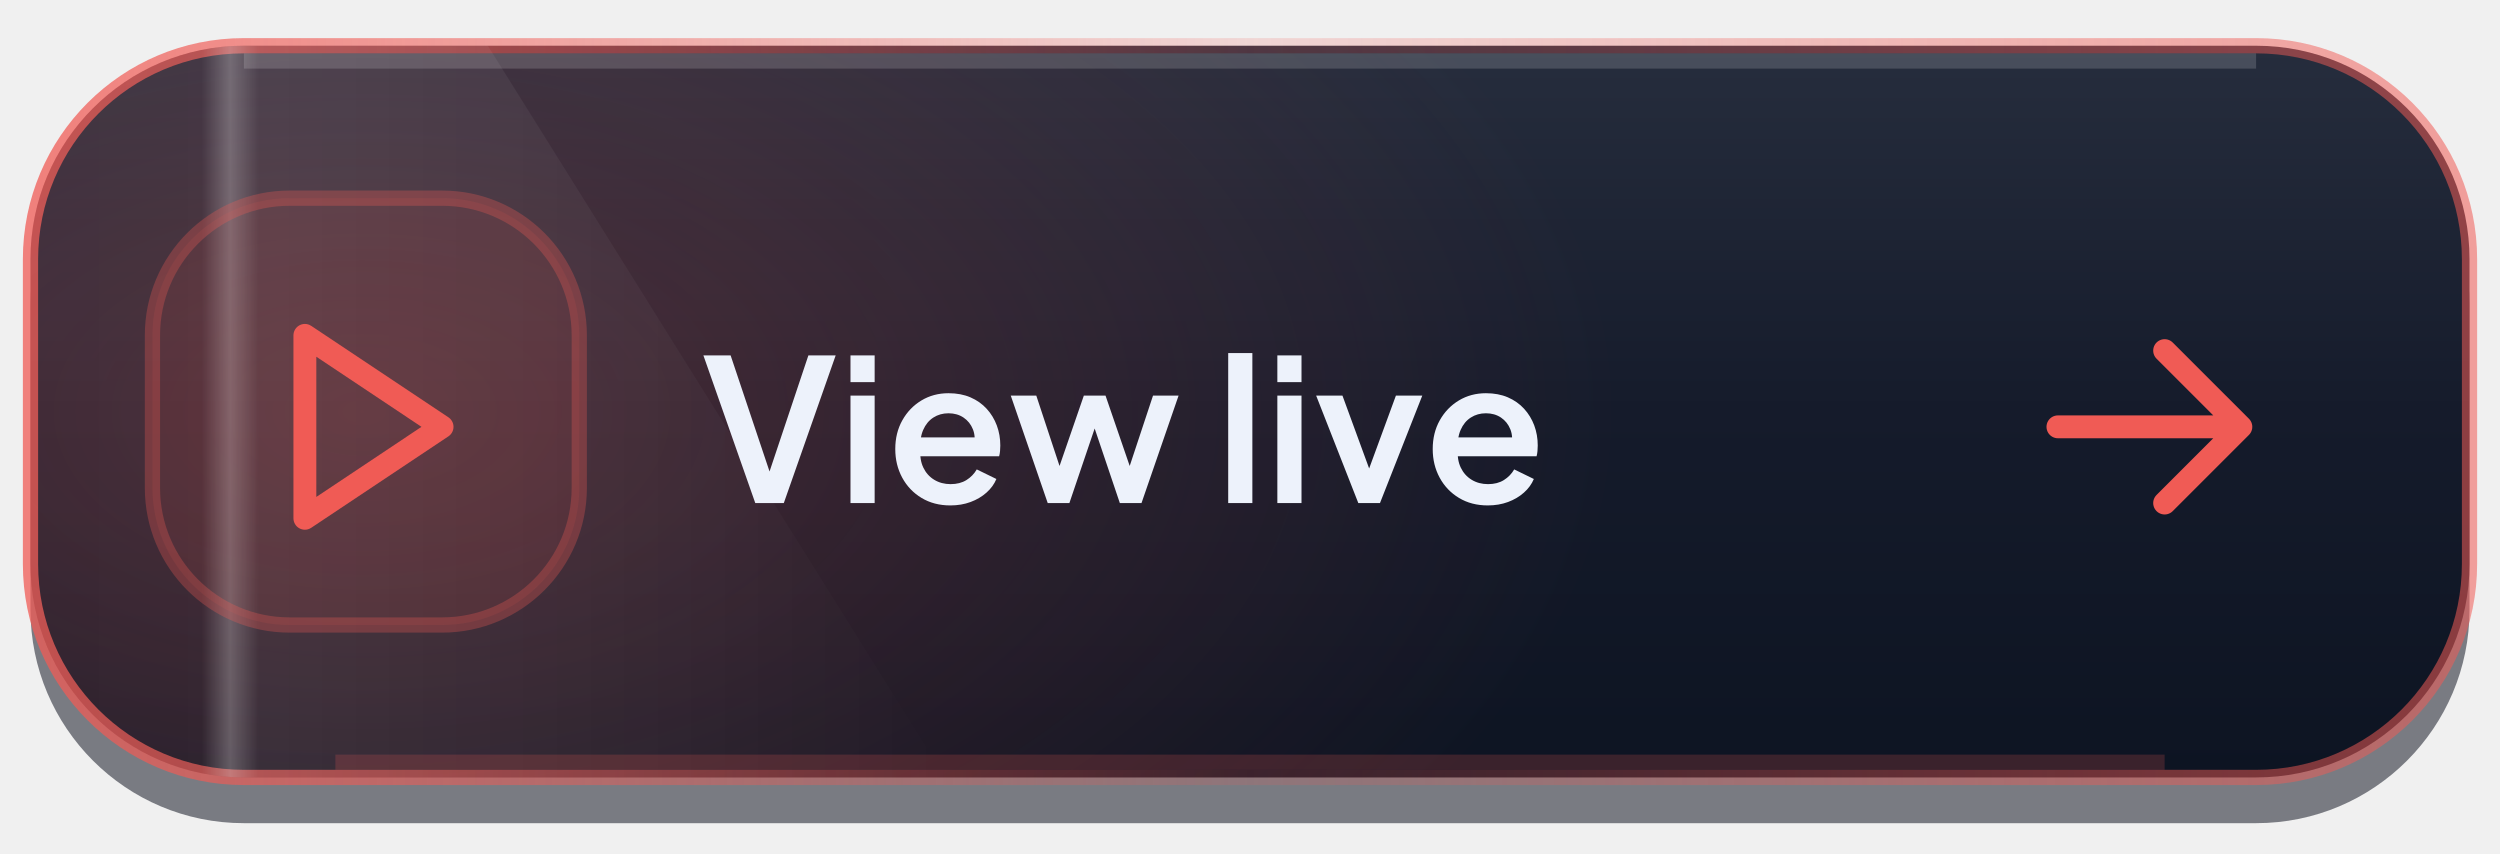
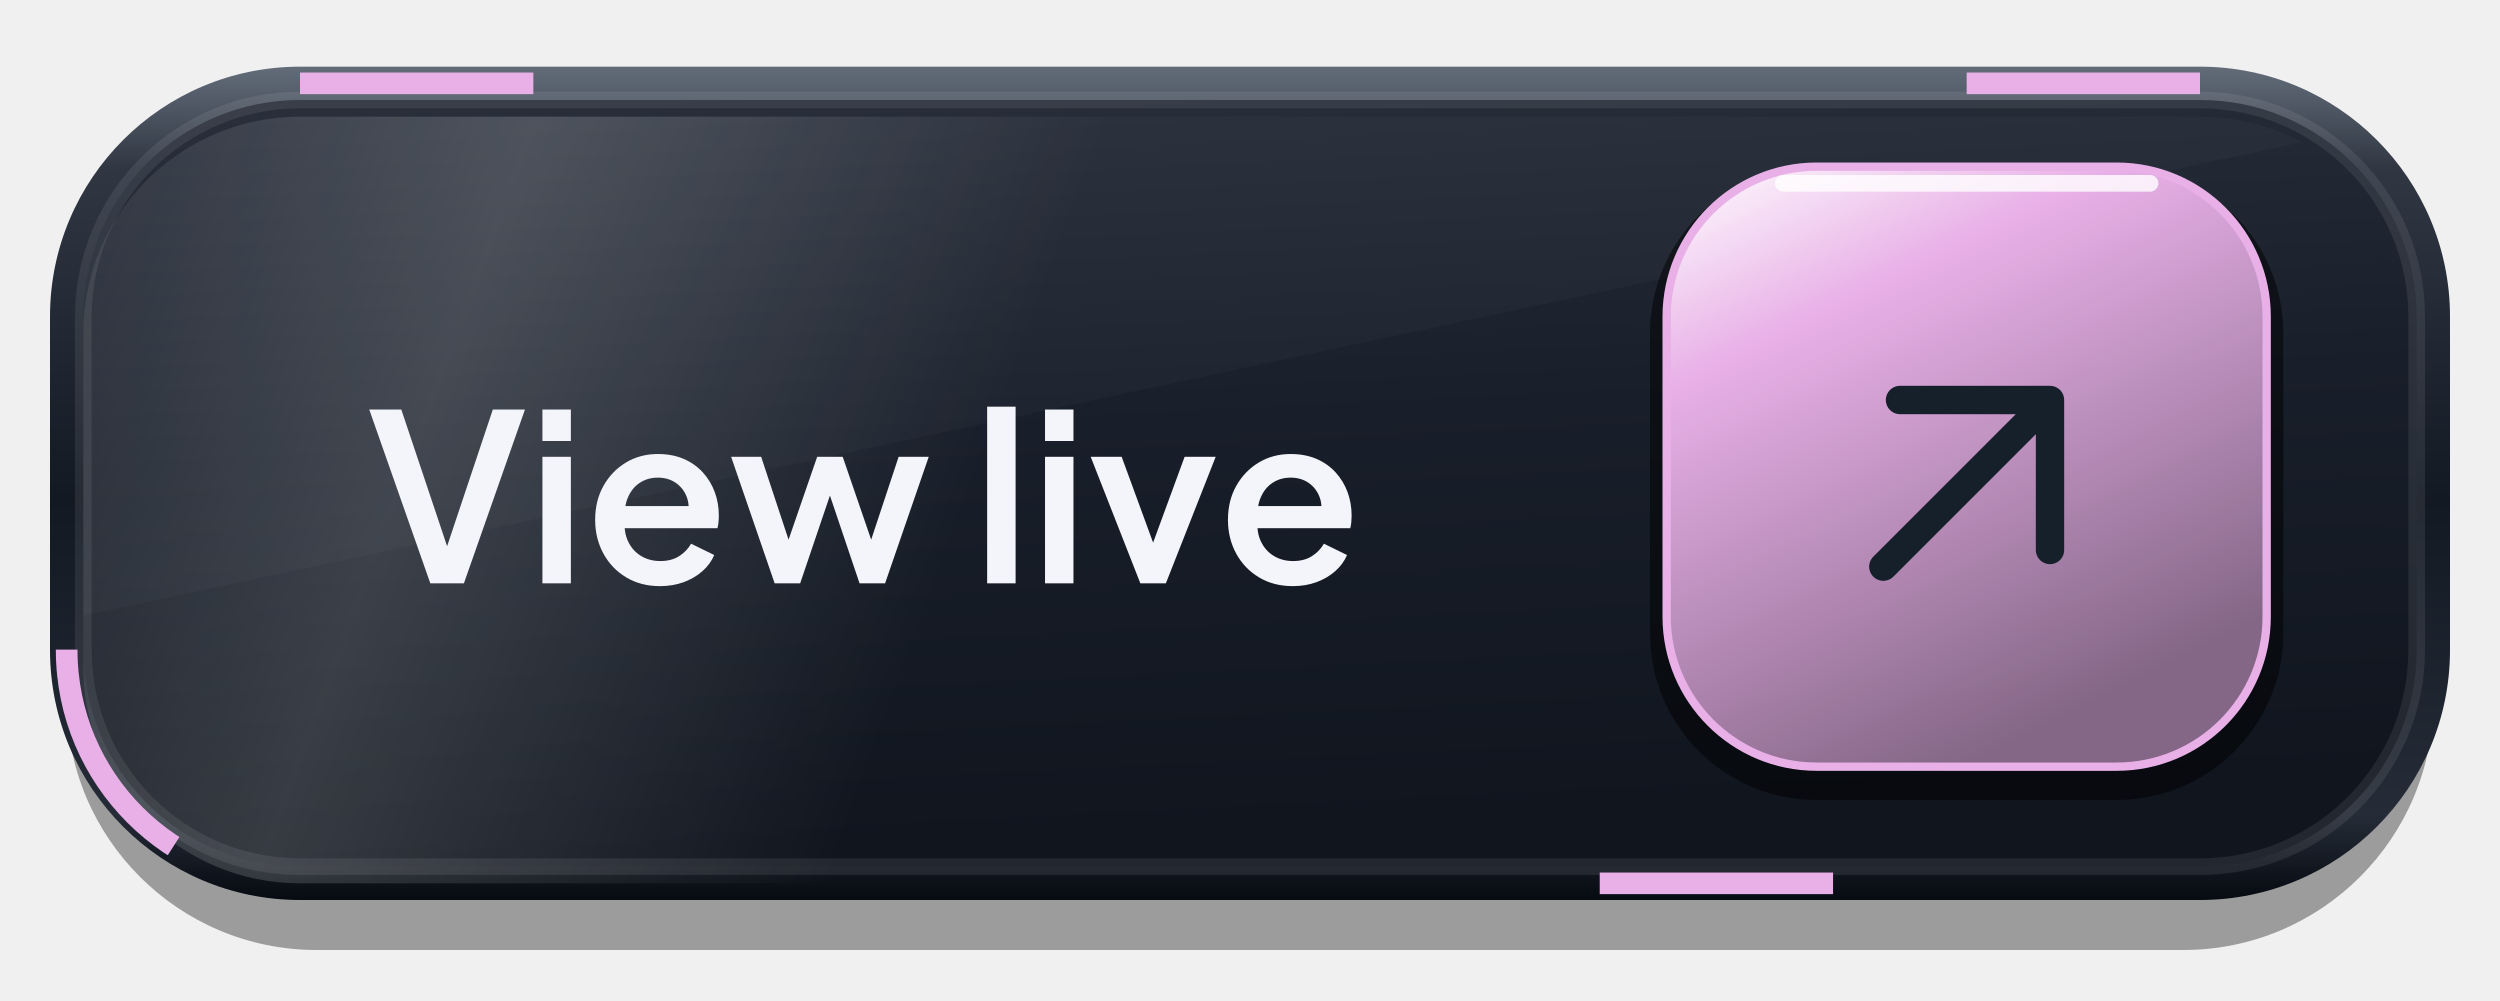
- <svg xmlns="http://www.w3.org/2000/svg" width="164" height="56" viewBox="0 0 164 56" role="img">
+ <svg xmlns="http://www.w3.org/2000/svg" width="150" height="60" viewBox="0 0 150 60" role="img" aria-label="View live">
  <defs>
-     <linearGradient id="surface" x1="0" y1="0" x2="0" y2="1">
-       <stop stop-color="#262D3D" />
-       <stop offset=".5" stop-color="#151B2B" />
-       <stop offset="1" stop-color="#0D1422" />
+     <linearGradient id="metal" x2="0" y2="1">
+       <stop stop-color="#626B78" />
+       <stop offset=".12" stop-color="#303743" />
+       <stop offset=".52" stop-color="#131923" />
+       <stop offset=".9" stop-color="#252C37" />
+       <stop offset="1" stop-color="#070B12" />
    </linearGradient>
-     <linearGradient id="edge">
-       <stop stop-color="#F05B55" stop-opacity=".75" />
-       <stop offset=".5" stop-color="#F05B55" stop-opacity=".18" />
-       <stop offset="1" stop-color="#F05B55" stop-opacity=".55" />
+     <linearGradient id="face" x2=".15" y2="1">
+       <stop stop-color="#292F3B" />
+       <stop offset=".48" stop-color="#191F2A" />
+       <stop offset="1" stop-color="#10151E" />
    </linearGradient>
-     <radialGradient id="light">
-       <stop stop-color="#F05B55" stop-opacity=".24" />
-       <stop offset="1" stop-color="#F05B55" stop-opacity="0" />
-     </radialGradient>
+     <linearGradient id="jewel" x2=".5" y2="1">
+       <stop stop-color="#FFFFFF" />
+       <stop offset=".3" stop-color="#E8B0E7" />
+       <stop offset="1" stop-color="#E8B0E7" stop-opacity=".55" />
+     </linearGradient>
    <linearGradient id="sweep">
      <stop stop-color="white" stop-opacity="0" />
-       <stop offset=".48" stop-color="white" stop-opacity=".03" />
-       <stop offset=".5" stop-color="white" stop-opacity=".28" />
-       <stop offset=".52" stop-color="white" stop-opacity=".08" />
+       <stop offset=".5" stop-color="white" stop-opacity=".16" />
      <stop offset="1" stop-color="white" stop-opacity="0" />
    </linearGradient>
-     <clipPath id="clip">
-       <rect x="2" y="3" width="160" height="48" rx="14" />
+     <linearGradient id="rail">
+       <stop stop-color="#E8B0E7" stop-opacity="0" />
+       <stop offset=".5" stop-color="#E8B0E7" />
+       <stop offset="1" stop-color="#E8B0E7" stop-opacity="0" />
+     </linearGradient>
+     <clipPath id="body">
+       <rect x="5" y="7" width="140" height="46" rx="13" />
+     </clipPath>
+     <clipPath id="arrowClip">
+       <rect x="105" y="18" width="24" height="24" rx="5" />
    </clipPath>
  </defs>
-   <style>@keyframes sweep{0%,12%{transform:translateX(-100px)}65%,100%{transform:translateX(264px)}}@keyframes halo{0%,100%{opacity:.45}40%{opacity:1}}@keyframes arrow{0%,35%,100%{transform:translateX(0);opacity:.7}50%{transform:translateX(3px);opacity:1}}.sweep{animation:sweep 7.2s cubic-bezier(.22,.61,.36,1) infinite}.halo{animation:halo 7.2s ease-in-out infinite}.arrow{animation:arrow 7.2s ease-in-out infinite}@media(prefers-reduced-motion:reduce){*{animation:none!important}}</style>
-   <rect x="2" y="6" width="160" height="48" rx="14" fill="#020714" fill-opacity=".5" />
-   <rect x="2" y="3" width="160" height="48" rx="14" fill="url(#surface)" stroke="url(#edge)" />
-   <g clip-path="url(#clip)">
-     <ellipse class="halo" cx="24" cy="27" rx="82" ry="48" fill="url(#light)" />
-     <g class="sweep">
-       <path d="M-32 3h64l30 48H-2z" fill="url(#sweep)" />
+   <style>
+  @keyframes polish{0%,12%{transform:translateX(-100px)}52%,100%{transform:translateX(250px)}}
+  @keyframes perimeter{0%{stroke-dashoffset:0;opacity:0}15%{opacity:.9}65%{opacity:.9}85%,100%{stroke-dashoffset:-100;opacity:0}}
+  @keyframes depart{0%,48%,100%{transform:translate(0,0);opacity:1}61%{transform:translate(19px,-19px);opacity:0}62%{transform:translate(-19px,19px);opacity:0}76%{transform:translate(0,0);opacity:1}}
+  @keyframes rail{0%,35%,100%{opacity:.3}55%,70%{opacity:1}}
+  .polish{animation:polish 7s cubic-bezier(.4,0,.2,1) infinite}
+  .perimeter{animation:perimeter 7s ease-in-out infinite}
+  .arrow{animation:depart 7s cubic-bezier(.22,1,.36,1) infinite}
+  .rail{animation:rail 7s ease-in-out infinite}
+  @media(prefers-reduced-motion:reduce){*{animation:none!important}.polish,.perimeter{opacity:0}}
+ </style>
+   <rect x="4" y="9" width="142" height="48" rx="15" fill="#000" fill-opacity=".35" />
+   <rect x="3" y="4" width="144" height="50" rx="15" fill="url(#metal)" />
+   <rect x="5" y="6" width="140" height="46" rx="13" fill="url(#face)" stroke="#FFFFFF" stroke-opacity=".08" />
+   <g clip-path="url(#body)">
+     <path d="M0 6H150L0 38Z" fill="white" fill-opacity=".025" />
+     <rect class="polish" x="0" y="-40" width="65" height="160" fill="url(#sweep)" transform="rotate(20)" />
+   </g>
+   <rect class="perimeter" x="4" y="5" width="142" height="48" rx="14" pathLength="100" fill="none" stroke="#E8B0E7" stroke-width="1.3" stroke-dasharray="14 86" />
+   <path class="rail" d="M22 52H128" stroke="url(#rail)" stroke-width="1.3" />
+   <g aria-label="View live">
+     <path d="M25.819 35.0 22.154 24.57H24.077L27.017 33.341H26.636L29.57 24.57H31.499L27.834 35.0ZM32.545 35.0V27.409H34.252V35.0ZM32.545 26.46V24.57H34.252V26.46ZM39.6 35.168Q38.445 35.168 37.567 34.639Q36.689 34.111 36.2 33.206Q35.709 32.301 35.709 31.185Q35.709 30.042 36.207 29.154Q36.705 28.266 37.555 27.753Q38.404 27.241 39.47 27.241Q40.343 27.241 41.02 27.533Q41.696 27.825 42.166 28.34Q42.636 28.856 42.883 29.519Q43.13 30.182 43.13 30.933Q43.13 31.125 43.111 31.327Q43.093 31.528 43.047 31.692H37.09V30.363H42.078L41.267 30.975Q41.402 30.31 41.193 29.788Q40.984 29.267 40.533 28.962Q40.083 28.658 39.47 28.658Q38.866 28.658 38.398 28.961Q37.93 29.264 37.682 29.831Q37.433 30.399 37.486 31.199Q37.424 31.938 37.69 32.493Q37.955 33.049 38.46 33.356Q38.965 33.663 39.617 33.663Q40.277 33.663 40.736 33.376Q41.196 33.089 41.467 32.623L42.853 33.301Q42.629 33.84 42.154 34.262Q41.679 34.685 41.029 34.927Q40.378 35.168 39.6 35.168ZM46.479 35.0 43.868 27.409H45.67L47.623 33.318L46.993 33.309L49.03 27.409H50.562L52.59 33.309L51.96 33.318L53.918 27.409H55.724L53.105 35.0H51.573L49.514 28.898H50.079L48.01 35.0ZM59.229 35.0V24.402H60.936V35.0ZM62.701 35.0V27.409H64.408V35.0ZM62.701 26.46V24.57H64.408V26.46ZM68.421 35.0 65.442 27.409H67.3L69.528 33.49H68.844L71.077 27.409H72.941L69.952 35.0ZM77.568 35.168Q76.413 35.168 75.535 34.639Q74.657 34.111 74.167 33.206Q73.677 32.301 73.677 31.185Q73.677 30.042 74.175 29.154Q74.673 28.266 75.523 27.753Q76.372 27.241 77.438 27.241Q78.311 27.241 78.988 27.533Q79.664 27.825 80.134 28.34Q80.604 28.856 80.851 29.519Q81.097 30.182 81.097 30.933Q81.097 31.125 81.079 31.327Q81.061 31.528 81.015 31.692H75.058V30.363H80.046L79.236 30.975Q79.37 30.31 79.161 29.788Q78.952 29.267 78.501 28.962Q78.051 28.658 77.438 28.658Q76.834 28.658 76.366 28.961Q75.898 29.264 75.65 29.831Q75.401 30.399 75.454 31.199Q75.392 31.938 75.658 32.493Q75.923 33.049 76.428 33.356Q76.932 33.663 77.585 33.663Q78.245 33.663 78.704 33.376Q79.164 33.089 79.435 32.623L80.821 33.301Q80.597 33.84 80.122 34.262Q79.647 34.685 78.997 34.927Q78.346 35.168 77.568 35.168Z" fill="#F3F5FA" />
+   </g>
+   <rect x="99" y="10" width="38" height="38" rx="10" fill="#000" fill-opacity=".5" />
+   <rect x="100" y="10" width="36" height="36" rx="9" fill="url(#jewel)" stroke="#E8B0E7" stroke-width=".5" />
+   <path d="M107 11h22" stroke="white" stroke-opacity=".8" stroke-linecap="round" />
+   <g clip-path="url(#arrowClip)">
+     <g transform="translate(118,29)">
+       <g class="arrow">
+         <path d="M-5 5 5-5M-4-5h9v9" fill="none" stroke="#15202B" stroke-width="1.7" stroke-linecap="round" stroke-linejoin="round" />
+       </g>
    </g>
-     <path d="M16 4H148" stroke="white" stroke-opacity=".16" />
-     <path d="M22 50H142" stroke="#F05B55" stroke-opacity=".2" />
  </g>
-   <rect x="10" y="13" width="28" height="28" rx="9" fill="#F05B55" fill-opacity=".1" stroke="#F05B55" stroke-opacity=".3" />
-   <path d="M20 22l9 6-9 6z" fill="none" stroke="#F05B55" stroke-width="1.5" stroke-linejoin="round" stroke-linecap="round" />
-   <g aria-label="View live">
-     <path d="M49.546 33.0 46.143 23.315H47.929L50.659 31.459H50.305L53.03 23.315H54.82L51.418 33.0ZM55.792 33.0V25.951H57.377V33.0ZM55.792 25.07V23.315H57.377V25.07ZM62.343 33.156Q61.27 33.156 60.455 32.665Q59.64 32.175 59.185 31.334Q58.73 30.494 58.73 29.457Q58.73 28.396 59.193 27.572Q59.655 26.747 60.444 26.271Q61.233 25.795 62.222 25.795Q63.033 25.795 63.661 26.066Q64.289 26.337 64.726 26.816Q65.162 27.295 65.391 27.91Q65.62 28.526 65.62 29.224Q65.62 29.402 65.603 29.589Q65.586 29.776 65.544 29.929H60.012V28.694H64.644L63.891 29.262Q64.016 28.645 63.822 28.161Q63.628 27.677 63.21 27.394Q62.791 27.111 62.222 27.111Q61.662 27.111 61.227 27.392Q60.792 27.673 60.562 28.201Q60.331 28.728 60.38 29.471Q60.323 30.156 60.569 30.672Q60.815 31.188 61.284 31.473Q61.753 31.759 62.359 31.759Q62.971 31.759 63.398 31.492Q63.825 31.226 64.076 30.793L65.363 31.422Q65.155 31.923 64.714 32.315Q64.273 32.708 63.669 32.932Q63.066 33.156 62.343 33.156ZM68.73 33.0 66.306 25.951H67.98L69.793 31.438L69.208 31.43L71.1 25.951H72.522L74.405 31.43L73.82 31.438L75.638 25.951H77.315L74.883 33.0H73.461L71.548 27.334H72.073L70.152 33.0ZM80.57 33.0V23.159H82.155V33.0ZM83.794 33.0V25.951H85.379V33.0ZM83.794 25.07V23.315H85.379V25.07ZM89.105 33.0 86.339 25.951H88.065L90.133 31.598H89.498L91.572 25.951H93.302L90.527 33.0ZM97.599 33.156Q96.526 33.156 95.711 32.665Q94.896 32.175 94.441 31.334Q93.986 30.494 93.986 29.457Q93.986 28.396 94.449 27.572Q94.911 26.747 95.7 26.271Q96.489 25.795 97.478 25.795Q98.289 25.795 98.917 26.066Q99.545 26.337 99.982 26.816Q100.418 27.295 100.647 27.91Q100.876 28.526 100.876 29.224Q100.876 29.402 100.859 29.589Q100.842 29.776 100.8 29.929H95.268V28.694H99.9L99.147 29.262Q99.272 28.645 99.078 28.161Q98.884 27.677 98.466 27.394Q98.047 27.111 97.478 27.111Q96.918 27.111 96.483 27.392Q96.048 27.673 95.818 28.201Q95.587 28.728 95.636 29.471Q95.579 30.156 95.825 30.672Q96.071 31.188 96.54 31.473Q97.009 31.759 97.615 31.759Q98.228 31.759 98.654 31.492Q99.081 31.226 99.332 30.793L100.62 31.422Q100.412 31.923 99.97 32.315Q99.529 32.708 98.925 32.932Q98.322 33.156 97.599 33.156Z" fill="#EDF2FB" />
-   </g>
-   <path class="arrow" d="M135 28h12m-5-5 5 5-5 5" fill="none" stroke="#F05B55" stroke-width="1.5" stroke-linecap="round" stroke-linejoin="round" />
</svg>
